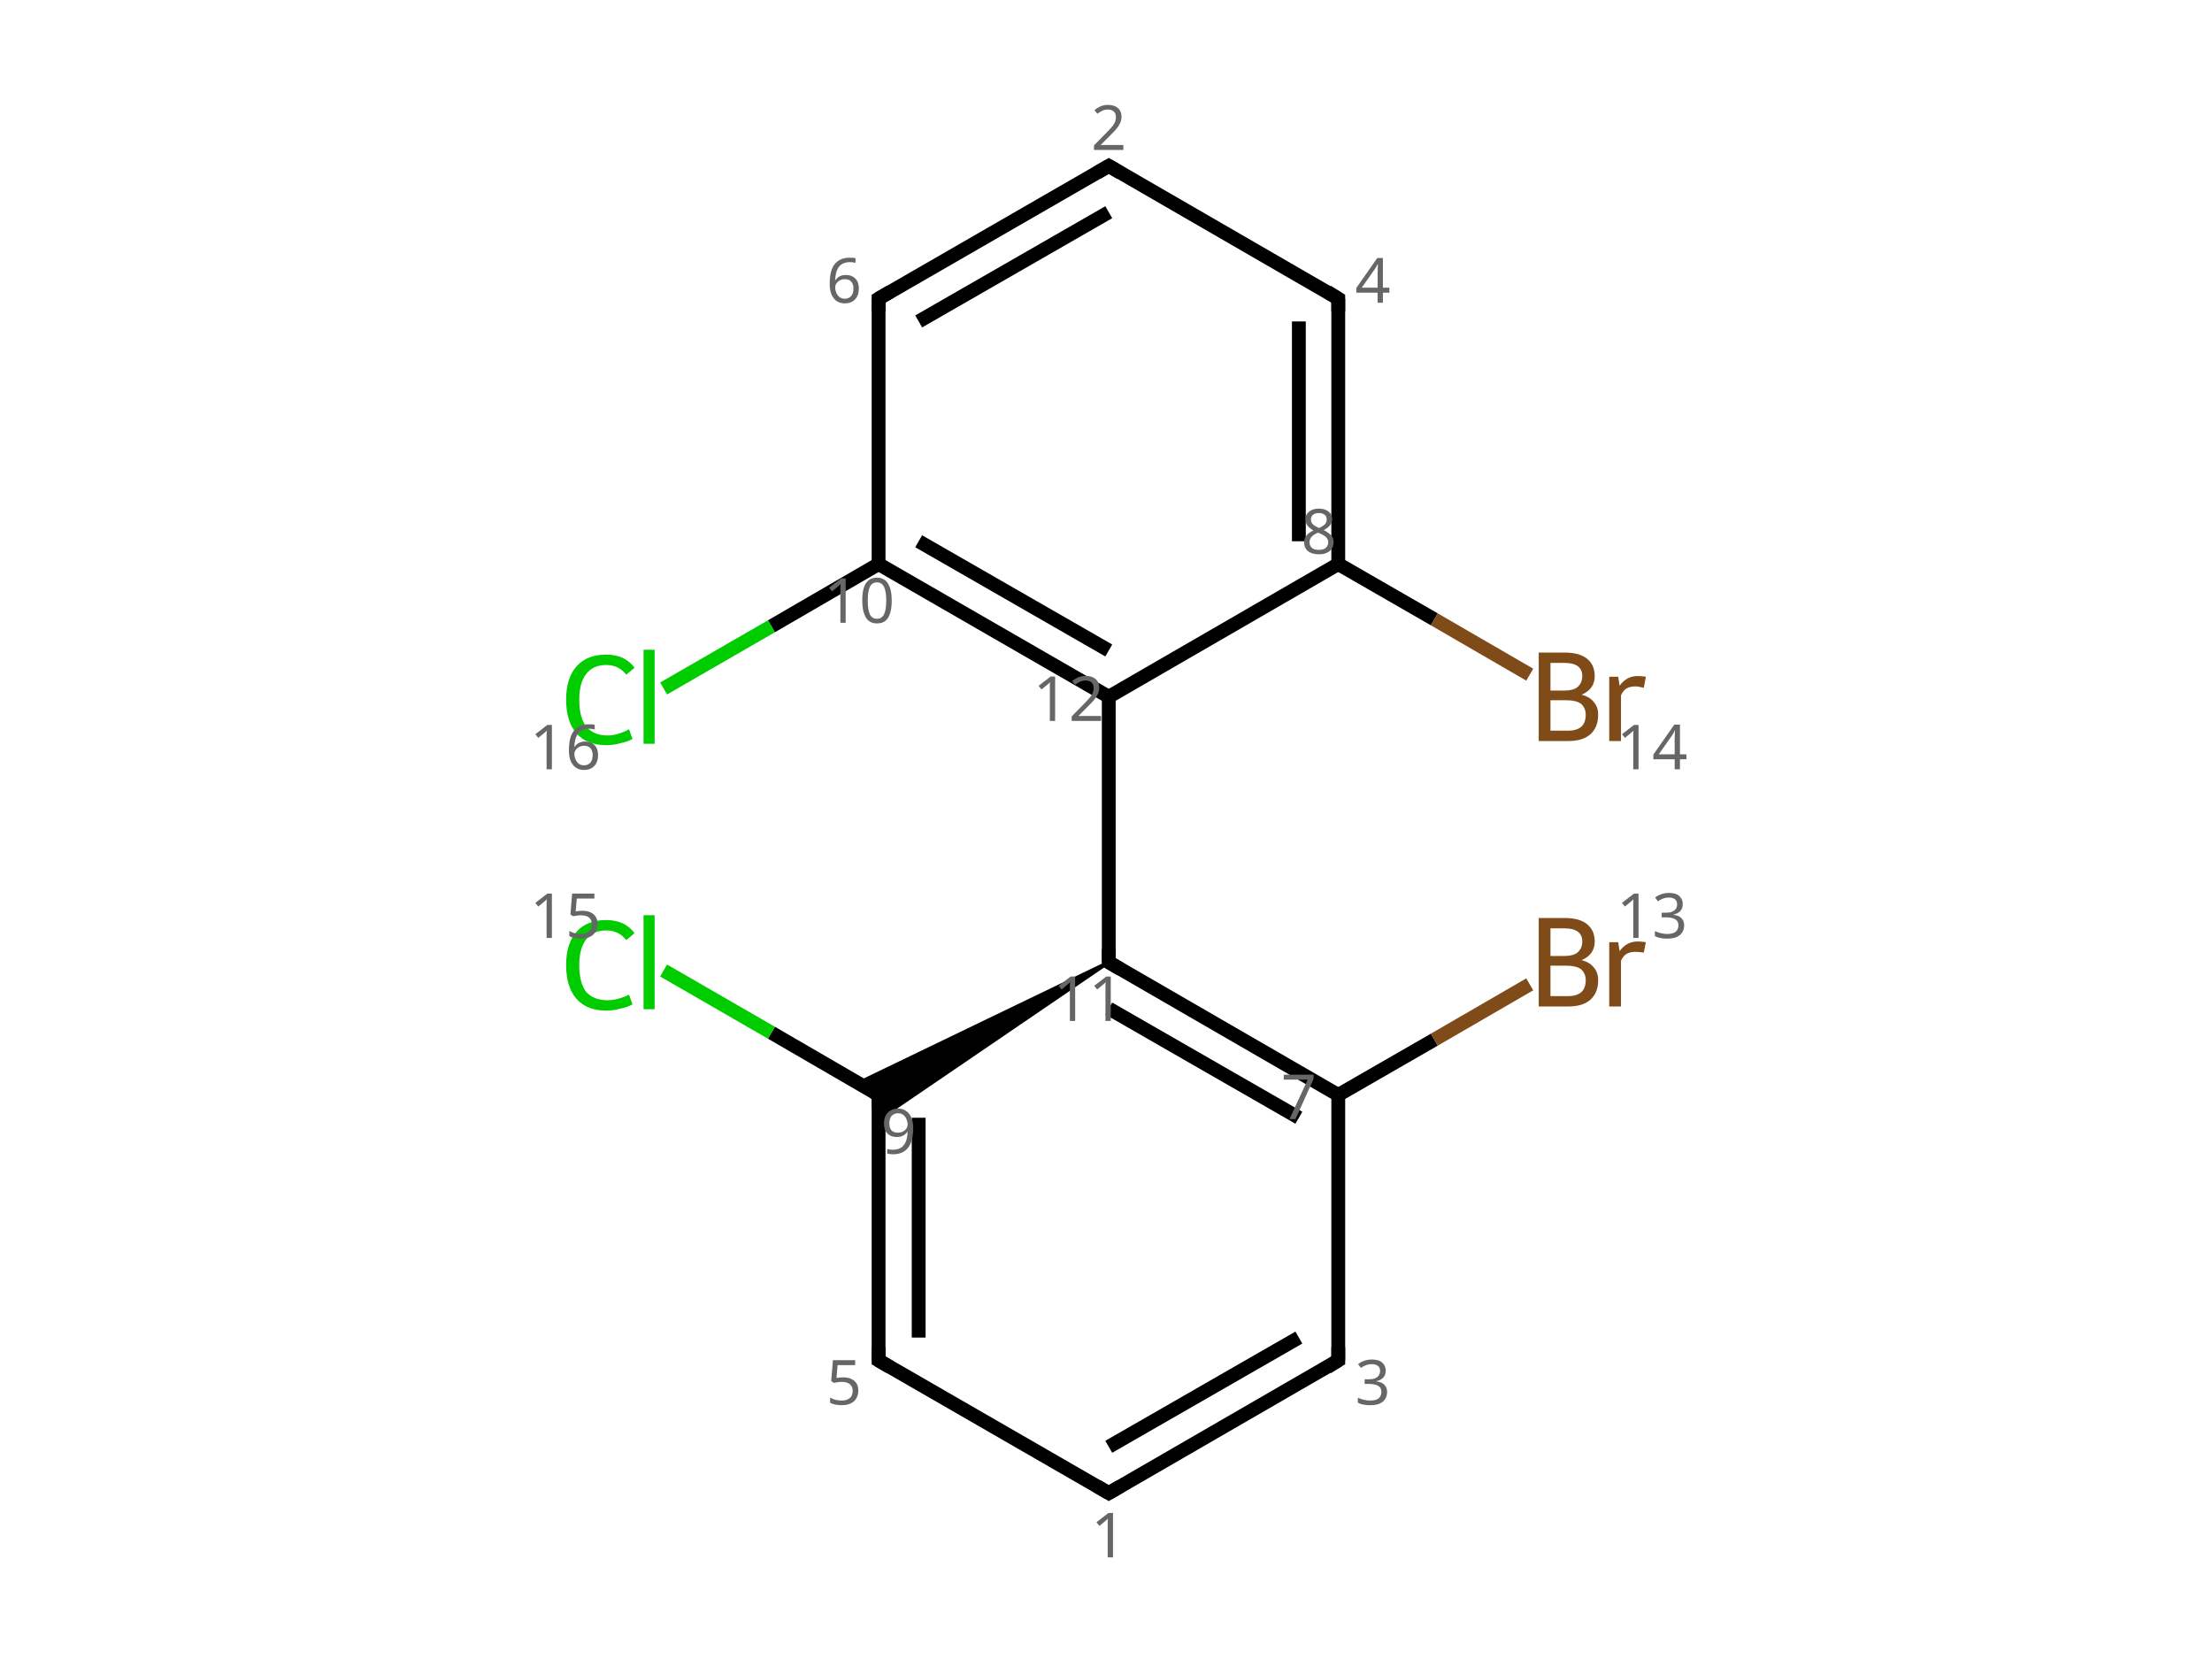
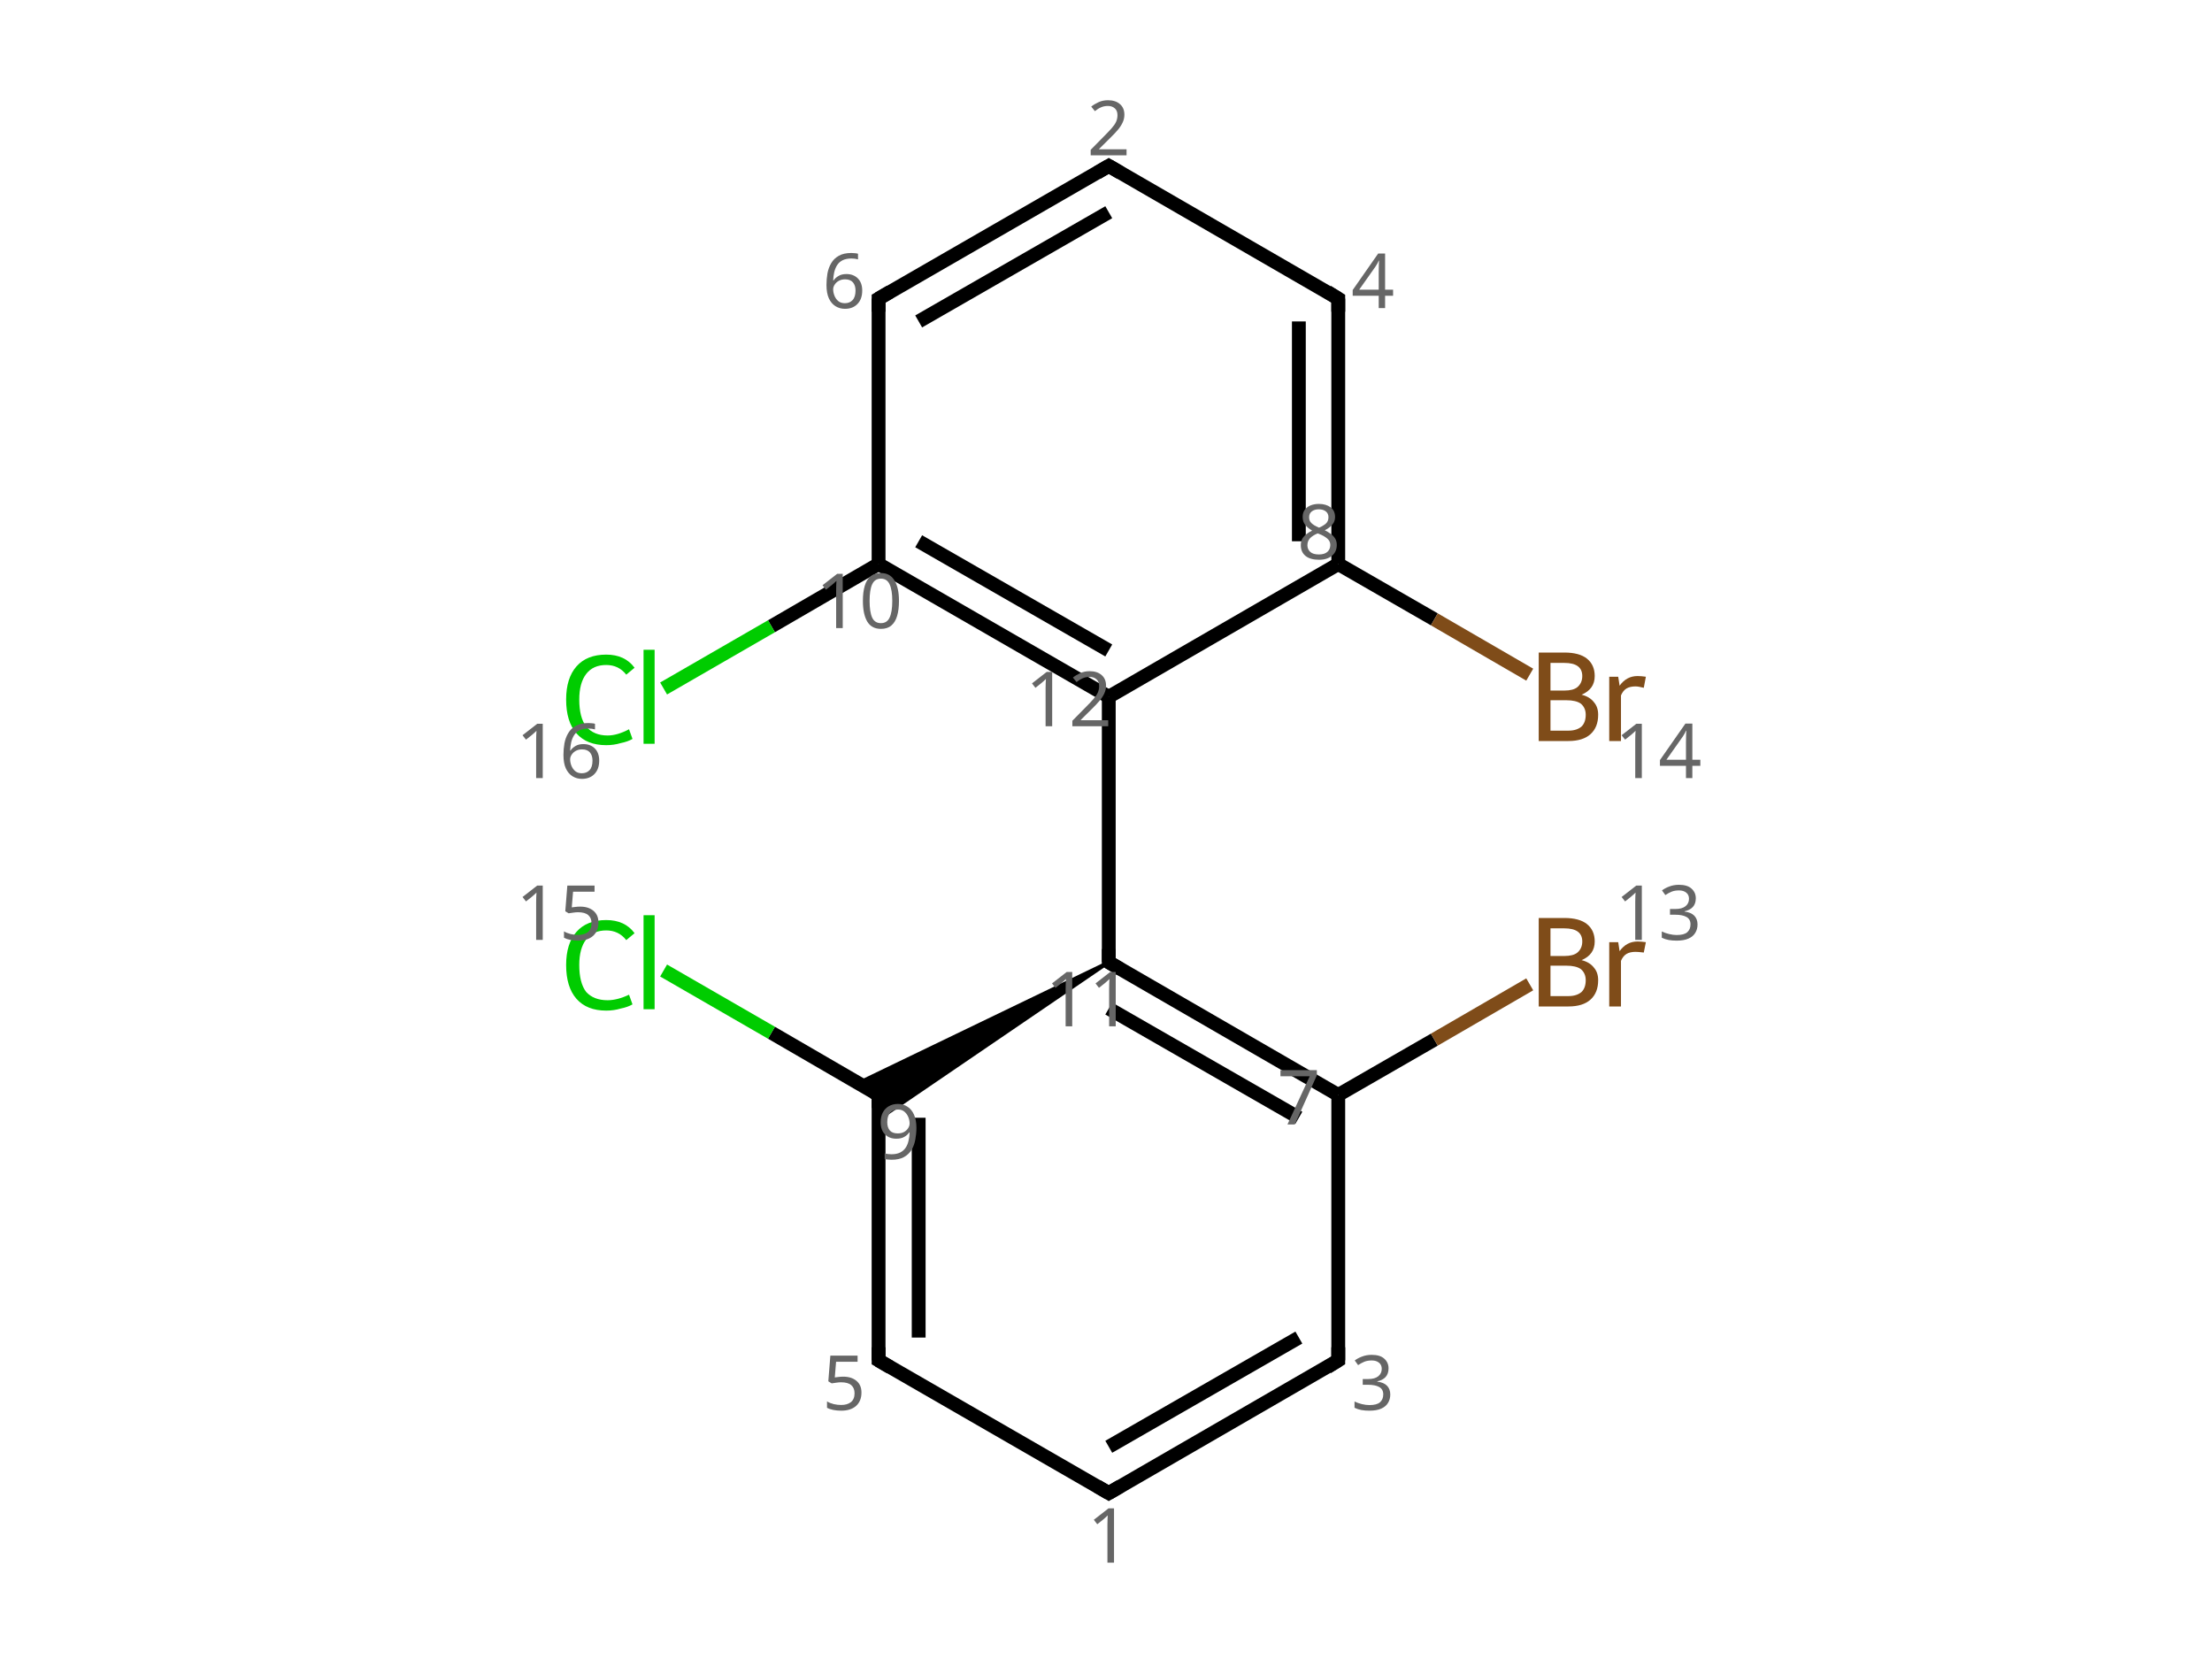
<svg xmlns="http://www.w3.org/2000/svg" version="1.1" baseProfile="full" xml:space="preserve" width="320px" height="240px" viewBox="0 0 320 240">
  <path class="bond-0 atom-0 atom-5" d="M 193.6,158.4 L 193.6,196.8" style="fill:none;fill-rule:evenodd;stroke:#000000;stroke-width:2.0px;stroke-linecap:butt;stroke-linejoin:miter;stroke-opacity:1" />
  <path class="bond-1 atom-0 atom-1" d="M 193.6,158.4 L 160.4,139.2" style="fill:none;fill-rule:evenodd;stroke:#000000;stroke-width:2.0px;stroke-linecap:butt;stroke-linejoin:miter;stroke-opacity:1" />
  <path class="bond-1 atom-0 atom-1" d="M 187.9,161.7 L 160.4,145.9" style="fill:none;fill-rule:evenodd;stroke:#000000;stroke-width:2.0px;stroke-linecap:butt;stroke-linejoin:miter;stroke-opacity:1" />
  <path class="bond-2 atom-1 atom-2" d="M 160.4,139.2 L 127.1,161.9 L 127.1,158.4 L 124.1,156.7 Z" style="fill:#000000;fill-rule:evenodd;fill-opacity:1;stroke:#000000;stroke-width:0.5px;stroke-linecap:butt;stroke-linejoin:miter;stroke-miterlimit:10;stroke-opacity:1;" />
  <path class="bond-3 atom-1 atom-7" d="M 160.4,139.2 L 160.4,100.8" style="fill:none;fill-rule:evenodd;stroke:#000000;stroke-width:2.0px;stroke-linecap:butt;stroke-linejoin:miter;stroke-opacity:1" />
  <path class="bond-4 atom-2 atom-3" d="M 127.1,158.4 L 127.1,196.8" style="fill:none;fill-rule:evenodd;stroke:#000000;stroke-width:2.0px;stroke-linecap:butt;stroke-linejoin:miter;stroke-opacity:1" />
  <path class="bond-4 atom-2 atom-3" d="M 132.9,161.7 L 132.9,193.5" style="fill:none;fill-rule:evenodd;stroke:#000000;stroke-width:2.0px;stroke-linecap:butt;stroke-linejoin:miter;stroke-opacity:1" />
  <path class="bond-5 atom-4 atom-3" d="M 160.4,216.0 L 127.1,196.8" style="fill:none;fill-rule:evenodd;stroke:#000000;stroke-width:2.0px;stroke-linecap:butt;stroke-linejoin:miter;stroke-opacity:1" />
  <path class="bond-6 atom-4 atom-5" d="M 160.4,216.0 L 193.6,196.8" style="fill:none;fill-rule:evenodd;stroke:#000000;stroke-width:2.0px;stroke-linecap:butt;stroke-linejoin:miter;stroke-opacity:1" />
  <path class="bond-6 atom-4 atom-5" d="M 160.4,209.3 L 187.9,193.5" style="fill:none;fill-rule:evenodd;stroke:#000000;stroke-width:2.0px;stroke-linecap:butt;stroke-linejoin:miter;stroke-opacity:1" />
  <path class="bond-7 atom-7 atom-6" d="M 160.4,100.8 L 193.6,81.6" style="fill:none;fill-rule:evenodd;stroke:#000000;stroke-width:2.0px;stroke-linecap:butt;stroke-linejoin:miter;stroke-opacity:1" />
  <path class="bond-8 atom-6 atom-10" d="M 193.6,81.6 L 193.6,43.2" style="fill:none;fill-rule:evenodd;stroke:#000000;stroke-width:2.0px;stroke-linecap:butt;stroke-linejoin:miter;stroke-opacity:1" />
  <path class="bond-8 atom-6 atom-10" d="M 187.9,78.3 L 187.9,46.5" style="fill:none;fill-rule:evenodd;stroke:#000000;stroke-width:2.0px;stroke-linecap:butt;stroke-linejoin:miter;stroke-opacity:1" />
  <path class="bond-9 atom-7 atom-8" d="M 160.4,100.8 L 127.1,81.6" style="fill:none;fill-rule:evenodd;stroke:#000000;stroke-width:2.0px;stroke-linecap:butt;stroke-linejoin:miter;stroke-opacity:1" />
  <path class="bond-9 atom-7 atom-8" d="M 160.4,94.1 L 132.9,78.3" style="fill:none;fill-rule:evenodd;stroke:#000000;stroke-width:2.0px;stroke-linecap:butt;stroke-linejoin:miter;stroke-opacity:1" />
  <path class="bond-10 atom-8 atom-9" d="M 127.1,81.6 L 127.1,43.2" style="fill:none;fill-rule:evenodd;stroke:#000000;stroke-width:2.0px;stroke-linecap:butt;stroke-linejoin:miter;stroke-opacity:1" />
  <path class="bond-11 atom-9 atom-11" d="M 127.1,43.2 L 160.4,24.0" style="fill:none;fill-rule:evenodd;stroke:#000000;stroke-width:2.0px;stroke-linecap:butt;stroke-linejoin:miter;stroke-opacity:1" />
  <path class="bond-11 atom-9 atom-11" d="M 132.9,46.5 L 160.4,30.7" style="fill:none;fill-rule:evenodd;stroke:#000000;stroke-width:2.0px;stroke-linecap:butt;stroke-linejoin:miter;stroke-opacity:1" />
  <path class="bond-12 atom-11 atom-10" d="M 160.4,24.0 L 193.6,43.2" style="fill:none;fill-rule:evenodd;stroke:#000000;stroke-width:2.0px;stroke-linecap:butt;stroke-linejoin:miter;stroke-opacity:1" />
  <path class="bond-13 atom-6 atom-12" d="M 193.6,81.6 L 207.5,89.6" style="fill:none;fill-rule:evenodd;stroke:#000000;stroke-width:2.0px;stroke-linecap:butt;stroke-linejoin:miter;stroke-opacity:1" />
  <path class="bond-13 atom-6 atom-12" d="M 207.5,89.6 L 221.3,97.6" style="fill:none;fill-rule:evenodd;stroke:#7F4C19;stroke-width:2.0px;stroke-linecap:butt;stroke-linejoin:miter;stroke-opacity:1" />
  <path class="bond-14 atom-8 atom-13" d="M 127.1,81.6 L 111.6,90.6" style="fill:none;fill-rule:evenodd;stroke:#000000;stroke-width:2.0px;stroke-linecap:butt;stroke-linejoin:miter;stroke-opacity:1" />
  <path class="bond-14 atom-8 atom-13" d="M 111.6,90.6 L 96.0,99.6" style="fill:none;fill-rule:evenodd;stroke:#00CC00;stroke-width:2.0px;stroke-linecap:butt;stroke-linejoin:miter;stroke-opacity:1" />
  <path class="bond-15 atom-2 atom-14" d="M 127.1,158.4 L 111.6,149.4" style="fill:none;fill-rule:evenodd;stroke:#000000;stroke-width:2.0px;stroke-linecap:butt;stroke-linejoin:miter;stroke-opacity:1" />
  <path class="bond-15 atom-2 atom-14" d="M 111.6,149.4 L 96.0,140.4" style="fill:none;fill-rule:evenodd;stroke:#00CC00;stroke-width:2.0px;stroke-linecap:butt;stroke-linejoin:miter;stroke-opacity:1" />
  <path class="bond-16 atom-0 atom-15" d="M 193.6,158.4 L 207.5,150.4" style="fill:none;fill-rule:evenodd;stroke:#000000;stroke-width:2.0px;stroke-linecap:butt;stroke-linejoin:miter;stroke-opacity:1" />
  <path class="bond-16 atom-0 atom-15" d="M 207.5,150.4 L 221.3,142.4" style="fill:none;fill-rule:evenodd;stroke:#7F4C19;stroke-width:2.0px;stroke-linecap:butt;stroke-linejoin:miter;stroke-opacity:1" />
  <path d="M 162.1,140.2 L 160.4,139.2 L 160.4,137.3" style="fill:none;stroke:#000000;stroke-width:2.0px;stroke-linecap:butt;stroke-linejoin:miter;stroke-miterlimit:10;stroke-opacity:1;" />
  <path d="M 127.1,160.3 L 127.1,158.4 L 126.4,158.0" style="fill:none;stroke:#000000;stroke-width:2.0px;stroke-linecap:butt;stroke-linejoin:miter;stroke-miterlimit:10;stroke-opacity:1;" />
  <path d="M 127.1,194.9 L 127.1,196.8 L 128.8,197.8" style="fill:none;stroke:#000000;stroke-width:2.0px;stroke-linecap:butt;stroke-linejoin:miter;stroke-miterlimit:10;stroke-opacity:1;" />
  <path d="M 158.7,215.0 L 160.4,216.0 L 162.1,215.0" style="fill:none;stroke:#000000;stroke-width:2.0px;stroke-linecap:butt;stroke-linejoin:miter;stroke-miterlimit:10;stroke-opacity:1;" />
  <path d="M 193.6,194.9 L 193.6,196.8 L 192.0,197.8" style="fill:none;stroke:#000000;stroke-width:2.0px;stroke-linecap:butt;stroke-linejoin:miter;stroke-miterlimit:10;stroke-opacity:1;" />
  <path d="M 127.1,45.1 L 127.1,43.2 L 128.8,42.2" style="fill:none;stroke:#000000;stroke-width:2.0px;stroke-linecap:butt;stroke-linejoin:miter;stroke-miterlimit:10;stroke-opacity:1;" />
  <path d="M 193.6,45.1 L 193.6,43.2 L 192.0,42.2" style="fill:none;stroke:#000000;stroke-width:2.0px;stroke-linecap:butt;stroke-linejoin:miter;stroke-miterlimit:10;stroke-opacity:1;" />
  <path d="M 158.7,25.0 L 160.4,24.0 L 162.1,25.0" style="fill:none;stroke:#000000;stroke-width:2.0px;stroke-linecap:butt;stroke-linejoin:miter;stroke-miterlimit:10;stroke-opacity:1;" />
  <path class="atom-12" d="M 228.8 100.5 Q 230.0 100.8, 230.6 101.6 Q 231.2 102.3, 231.2 103.4 Q 231.2 105.2, 230.1 106.2 Q 229.0 107.2, 226.9 107.2 L 222.6 107.2 L 222.6 94.4 L 226.3 94.4 Q 228.5 94.4, 229.6 95.3 Q 230.7 96.2, 230.7 97.8 Q 230.7 99.7, 228.8 100.5 M 224.3 95.9 L 224.3 99.9 L 226.3 99.9 Q 227.6 99.9, 228.2 99.4 Q 228.9 98.8, 228.9 97.8 Q 228.9 95.9, 226.3 95.9 L 224.3 95.9 M 226.9 105.7 Q 228.1 105.7, 228.8 105.1 Q 229.4 104.5, 229.4 103.4 Q 229.4 102.4, 228.7 101.8 Q 228.0 101.3, 226.6 101.3 L 224.3 101.3 L 224.3 105.7 L 226.9 105.7 " fill="#7F4C19" />
  <path class="atom-12" d="M 234.1 97.9 L 234.3 99.2 Q 235.3 97.8, 236.9 97.8 Q 237.4 97.8, 238.1 97.9 L 237.8 99.5 Q 237.0 99.3, 236.6 99.3 Q 235.8 99.3, 235.3 99.6 Q 234.8 99.9, 234.5 100.6 L 234.5 107.2 L 232.8 107.2 L 232.8 97.9 L 234.1 97.9 " fill="#7F4C19" />
  <path class="atom-13" d="M 81.9 101.2 Q 81.9 98.1, 83.4 96.4 Q 84.9 94.7, 87.7 94.7 Q 90.4 94.7, 91.8 96.6 L 90.6 97.6 Q 89.5 96.2, 87.7 96.2 Q 85.8 96.2, 84.8 97.5 Q 83.8 98.8, 83.8 101.2 Q 83.8 103.8, 84.8 105.1 Q 85.9 106.4, 87.9 106.4 Q 89.3 106.4, 91.0 105.5 L 91.5 106.9 Q 90.8 107.3, 89.8 107.5 Q 88.8 107.8, 87.7 107.8 Q 84.9 107.8, 83.4 106.1 Q 81.9 104.4, 81.9 101.2 " fill="#00CC00" />
  <path class="atom-13" d="M 93.1 94.0 L 94.7 94.0 L 94.7 107.6 L 93.1 107.6 L 93.1 94.0 " fill="#00CC00" />
  <path class="atom-14" d="M 81.9 139.6 Q 81.9 136.5, 83.4 134.8 Q 84.9 133.1, 87.7 133.1 Q 90.4 133.1, 91.8 135.0 L 90.6 136.0 Q 89.5 134.6, 87.7 134.6 Q 85.8 134.6, 84.8 135.9 Q 83.8 137.2, 83.8 139.6 Q 83.8 142.2, 84.8 143.5 Q 85.9 144.7, 87.9 144.7 Q 89.3 144.7, 91.0 143.9 L 91.5 145.3 Q 90.8 145.7, 89.8 145.9 Q 88.8 146.2, 87.7 146.2 Q 84.9 146.2, 83.4 144.5 Q 81.9 142.8, 81.9 139.6 " fill="#00CC00" />
  <path class="atom-14" d="M 93.1 132.4 L 94.7 132.4 L 94.7 146.0 L 93.1 146.0 L 93.1 132.4 " fill="#00CC00" />
  <path class="atom-15" d="M 228.8 138.9 Q 230.0 139.2, 230.6 140.0 Q 231.2 140.7, 231.2 141.8 Q 231.2 143.6, 230.1 144.6 Q 229.0 145.6, 226.9 145.6 L 222.6 145.6 L 222.6 132.8 L 226.3 132.8 Q 228.5 132.8, 229.6 133.7 Q 230.7 134.6, 230.7 136.2 Q 230.7 138.1, 228.8 138.9 M 224.3 134.3 L 224.3 138.3 L 226.3 138.3 Q 227.6 138.3, 228.2 137.8 Q 228.9 137.2, 228.9 136.2 Q 228.9 134.3, 226.3 134.3 L 224.3 134.3 M 226.9 144.1 Q 228.1 144.1, 228.8 143.5 Q 229.4 142.9, 229.4 141.8 Q 229.4 140.8, 228.7 140.2 Q 228.0 139.7, 226.6 139.7 L 224.3 139.7 L 224.3 144.1 L 226.9 144.1 " fill="#7F4C19" />
  <path class="atom-15" d="M 234.1 136.3 L 234.3 137.6 Q 235.3 136.2, 236.9 136.2 Q 237.4 136.2, 238.1 136.3 L 237.8 137.8 Q 237.0 137.7, 236.6 137.7 Q 235.8 137.7, 235.3 138.0 Q 234.8 138.3, 234.5 139.0 L 234.5 145.6 L 232.8 145.6 L 232.8 136.3 L 234.1 136.3 " fill="#7F4C19" />
-   <text x="187.9" y="158.4" font-size="9" fill="#666" font-family="sans-serif" text-anchor="middle" dominant-baseline="central">7</text>
-   <text x="157.5" y="144.2" font-size="9" fill="#666" font-family="sans-serif" text-anchor="middle" dominant-baseline="central">11</text>
-   <text x="130.0" y="163.4" font-size="9" fill="#666" font-family="sans-serif" text-anchor="middle" dominant-baseline="central">9</text>
-   <text x="122.1" y="199.7" font-size="9" fill="#666" font-family="sans-serif" text-anchor="middle" dominant-baseline="central">5</text>
-   <text x="160.4" y="221.8" font-size="9" fill="#666" font-family="sans-serif" text-anchor="middle" dominant-baseline="central">1</text>
-   <text x="198.6" y="199.7" font-size="9" fill="#666" font-family="sans-serif" text-anchor="middle" dominant-baseline="central">3</text>
-   <text x="190.8" y="76.6" font-size="9" fill="#666" font-family="sans-serif" text-anchor="middle" dominant-baseline="central">8</text>
-   <text x="154.6" y="100.8" font-size="9" fill="#666" font-family="sans-serif" text-anchor="middle" dominant-baseline="central">12</text>
-   <text x="124.3" y="86.6" font-size="9" fill="#666" font-family="sans-serif" text-anchor="middle" dominant-baseline="central">10</text>
-   <text x="122.1" y="40.3" font-size="9" fill="#666" font-family="sans-serif" text-anchor="middle" dominant-baseline="central">6</text>
-   <text x="198.6" y="40.3" font-size="9" fill="#666" font-family="sans-serif" text-anchor="middle" dominant-baseline="central">4</text>
-   <text x="160.4" y="18.2" font-size="9" fill="#666" font-family="sans-serif" text-anchor="middle" dominant-baseline="central">2</text>
-   <text x="239.0" y="107.8" font-size="9" fill="#666" font-family="sans-serif" text-anchor="middle" dominant-baseline="central">14</text>
-   <text x="81.8" y="107.8" font-size="9" fill="#666" font-family="sans-serif" text-anchor="middle" dominant-baseline="central">16</text>
-   <text x="81.8" y="132.2" font-size="9" fill="#666" font-family="sans-serif" text-anchor="middle" dominant-baseline="central">15</text>
-   <text x="239.0" y="132.2" font-size="9" fill="#666" font-family="sans-serif" text-anchor="middle" dominant-baseline="central">13</text>
+   <text x="187.9" y="158.4" font-size="11" fill="#666" font-family="sans-serif" text-anchor="middle" dominant-baseline="central">7</text>
+   <text x="157.5" y="144.2" font-size="11" fill="#666" font-family="sans-serif" text-anchor="middle" dominant-baseline="central">11</text>
+   <text x="130.0" y="163.4" font-size="11" fill="#666" font-family="sans-serif" text-anchor="middle" dominant-baseline="central">9</text>
+   <text x="122.1" y="199.7" font-size="11" fill="#666" font-family="sans-serif" text-anchor="middle" dominant-baseline="central">5</text>
+   <text x="160.4" y="221.8" font-size="11" fill="#666" font-family="sans-serif" text-anchor="middle" dominant-baseline="central">1</text>
+   <text x="198.6" y="199.7" font-size="11" fill="#666" font-family="sans-serif" text-anchor="middle" dominant-baseline="central">3</text>
+   <text x="190.8" y="76.6" font-size="11" fill="#666" font-family="sans-serif" text-anchor="middle" dominant-baseline="central">8</text>
+   <text x="154.6" y="100.8" font-size="11" fill="#666" font-family="sans-serif" text-anchor="middle" dominant-baseline="central">12</text>
+   <text x="124.3" y="86.6" font-size="11" fill="#666" font-family="sans-serif" text-anchor="middle" dominant-baseline="central">10</text>
+   <text x="122.1" y="40.3" font-size="11" fill="#666" font-family="sans-serif" text-anchor="middle" dominant-baseline="central">6</text>
+   <text x="198.6" y="40.3" font-size="11" fill="#666" font-family="sans-serif" text-anchor="middle" dominant-baseline="central">4</text>
+   <text x="160.4" y="18.2" font-size="11" fill="#666" font-family="sans-serif" text-anchor="middle" dominant-baseline="central">2</text>
+   <text x="239.9" y="108.3" font-size="11" fill="#666" font-family="sans-serif" text-anchor="middle" dominant-baseline="central">14</text>
+   <text x="80.9" y="108.3" font-size="11" fill="#666" font-family="sans-serif" text-anchor="middle" dominant-baseline="central">16</text>
+   <text x="80.9" y="131.7" font-size="11" fill="#666" font-family="sans-serif" text-anchor="middle" dominant-baseline="central">15</text>
+   <text x="239.9" y="131.7" font-size="11" fill="#666" font-family="sans-serif" text-anchor="middle" dominant-baseline="central">13</text>
</svg>
